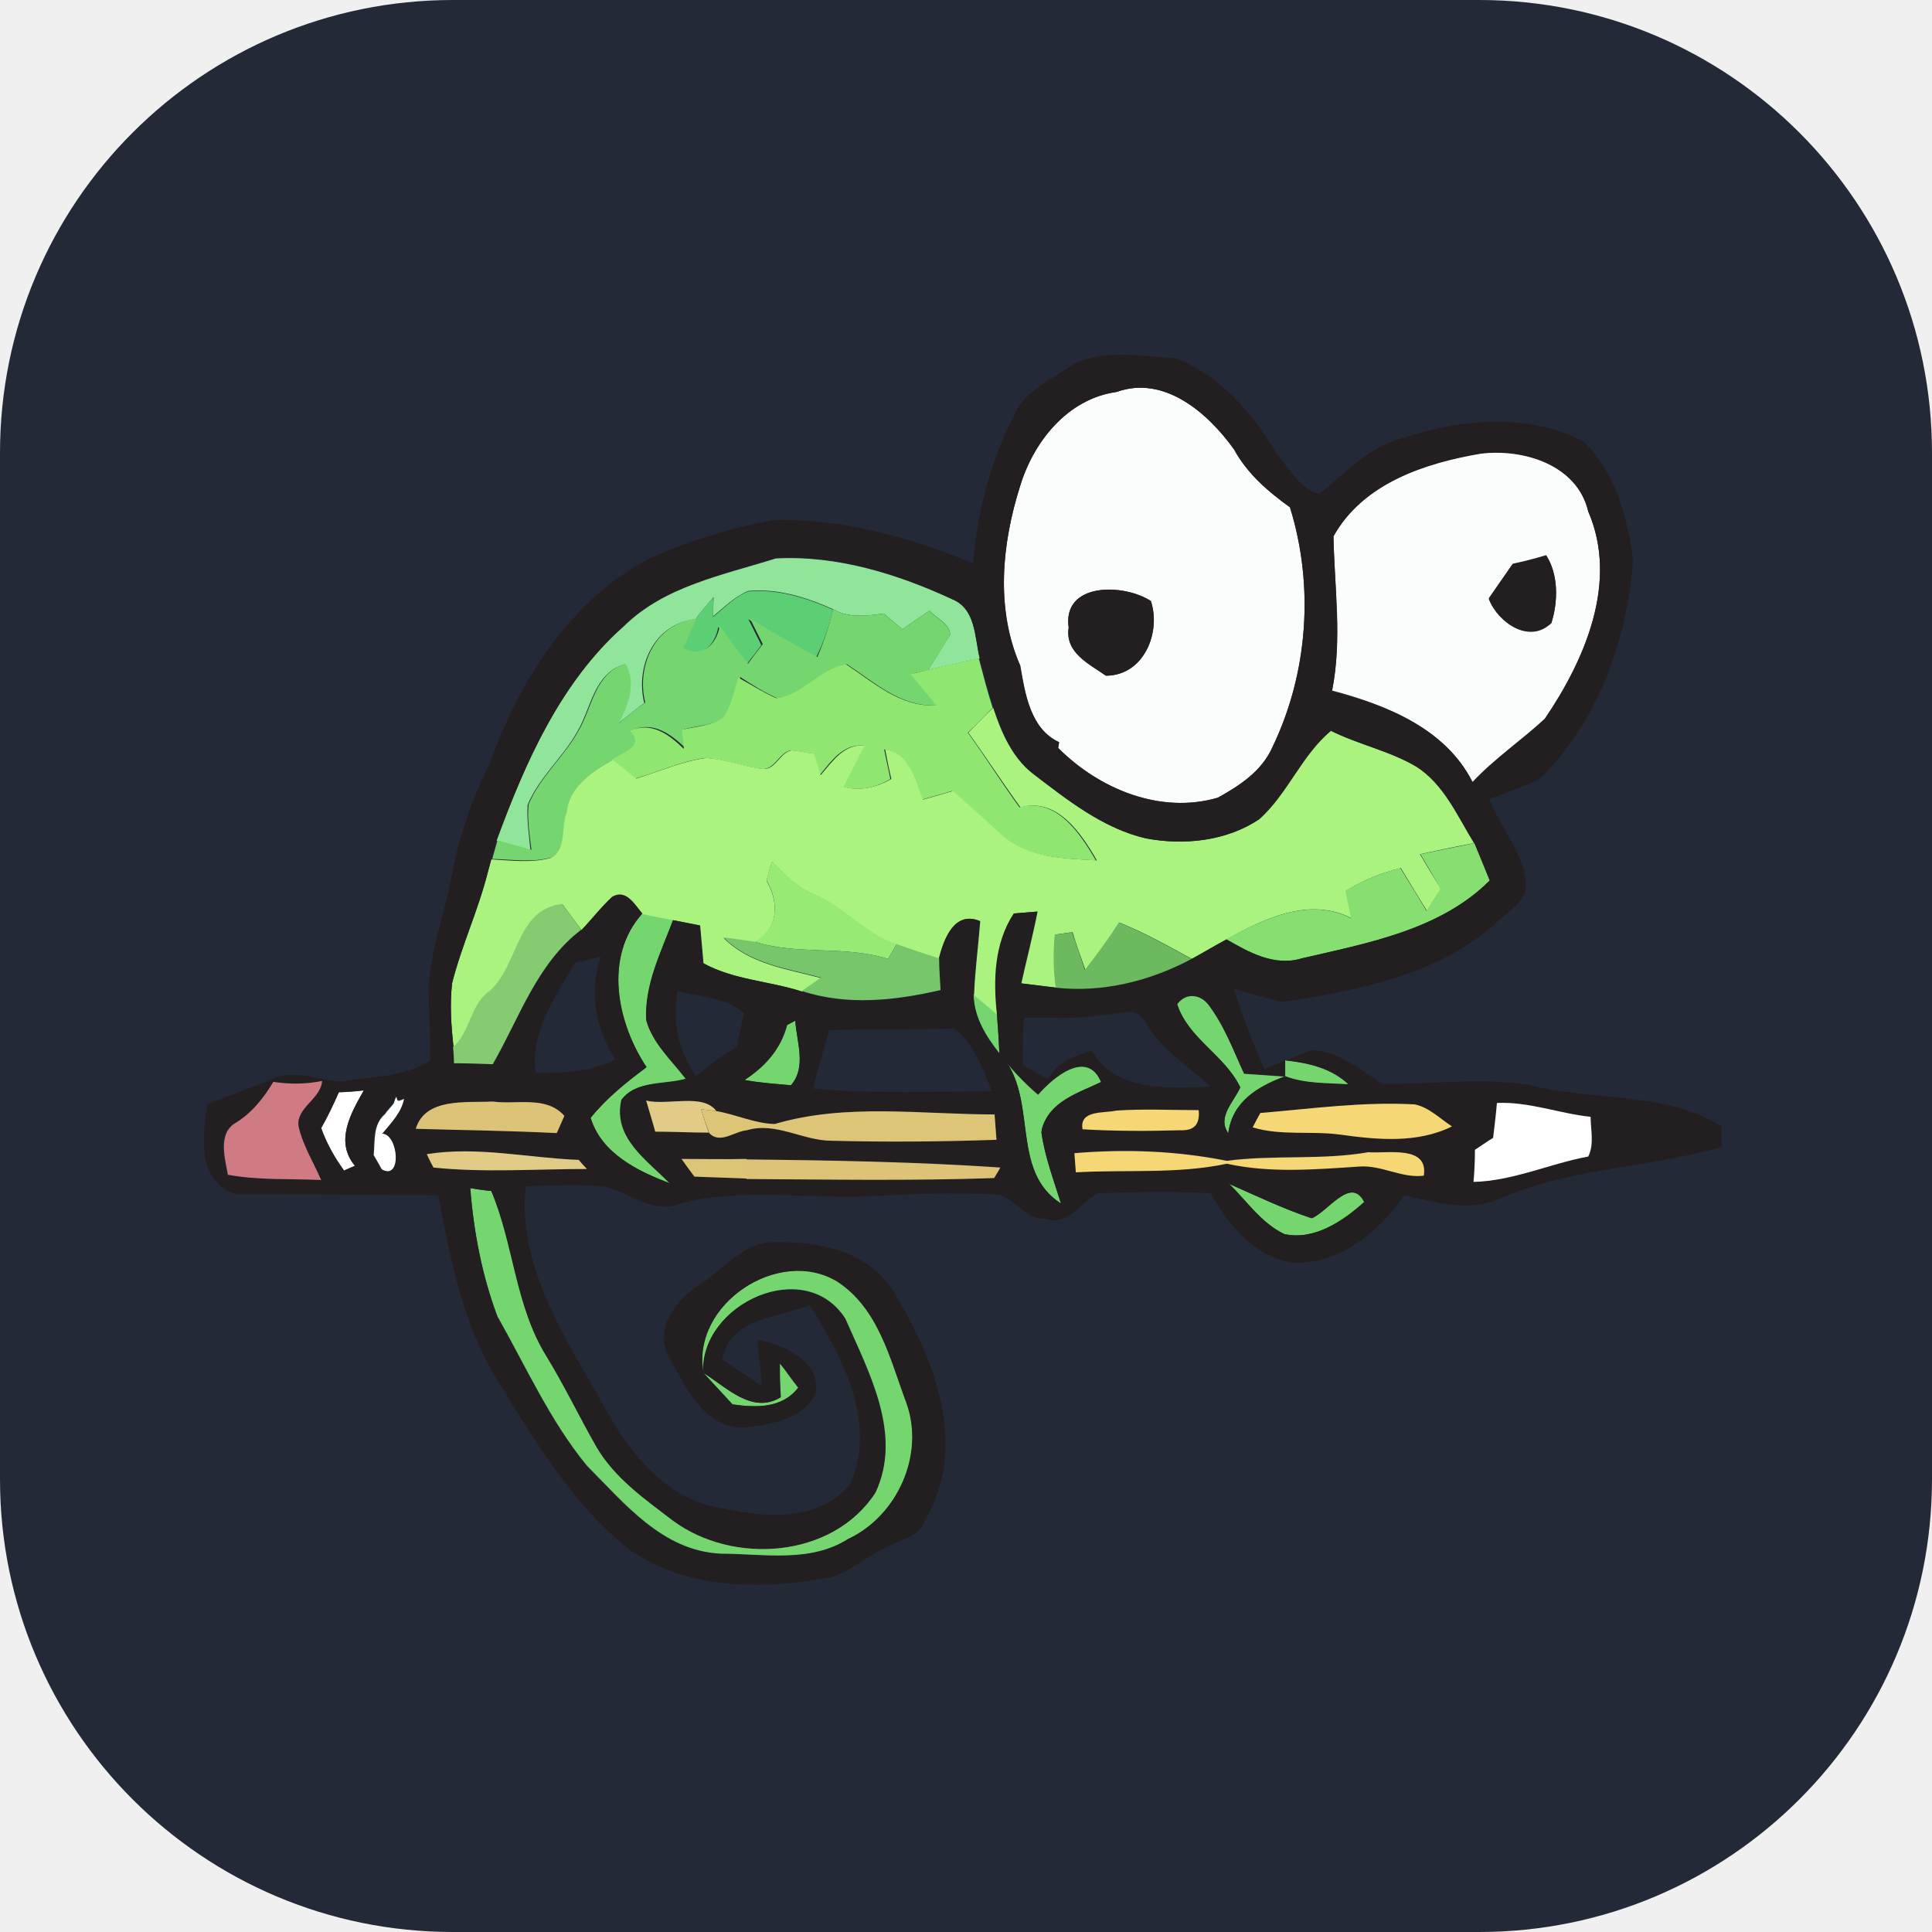
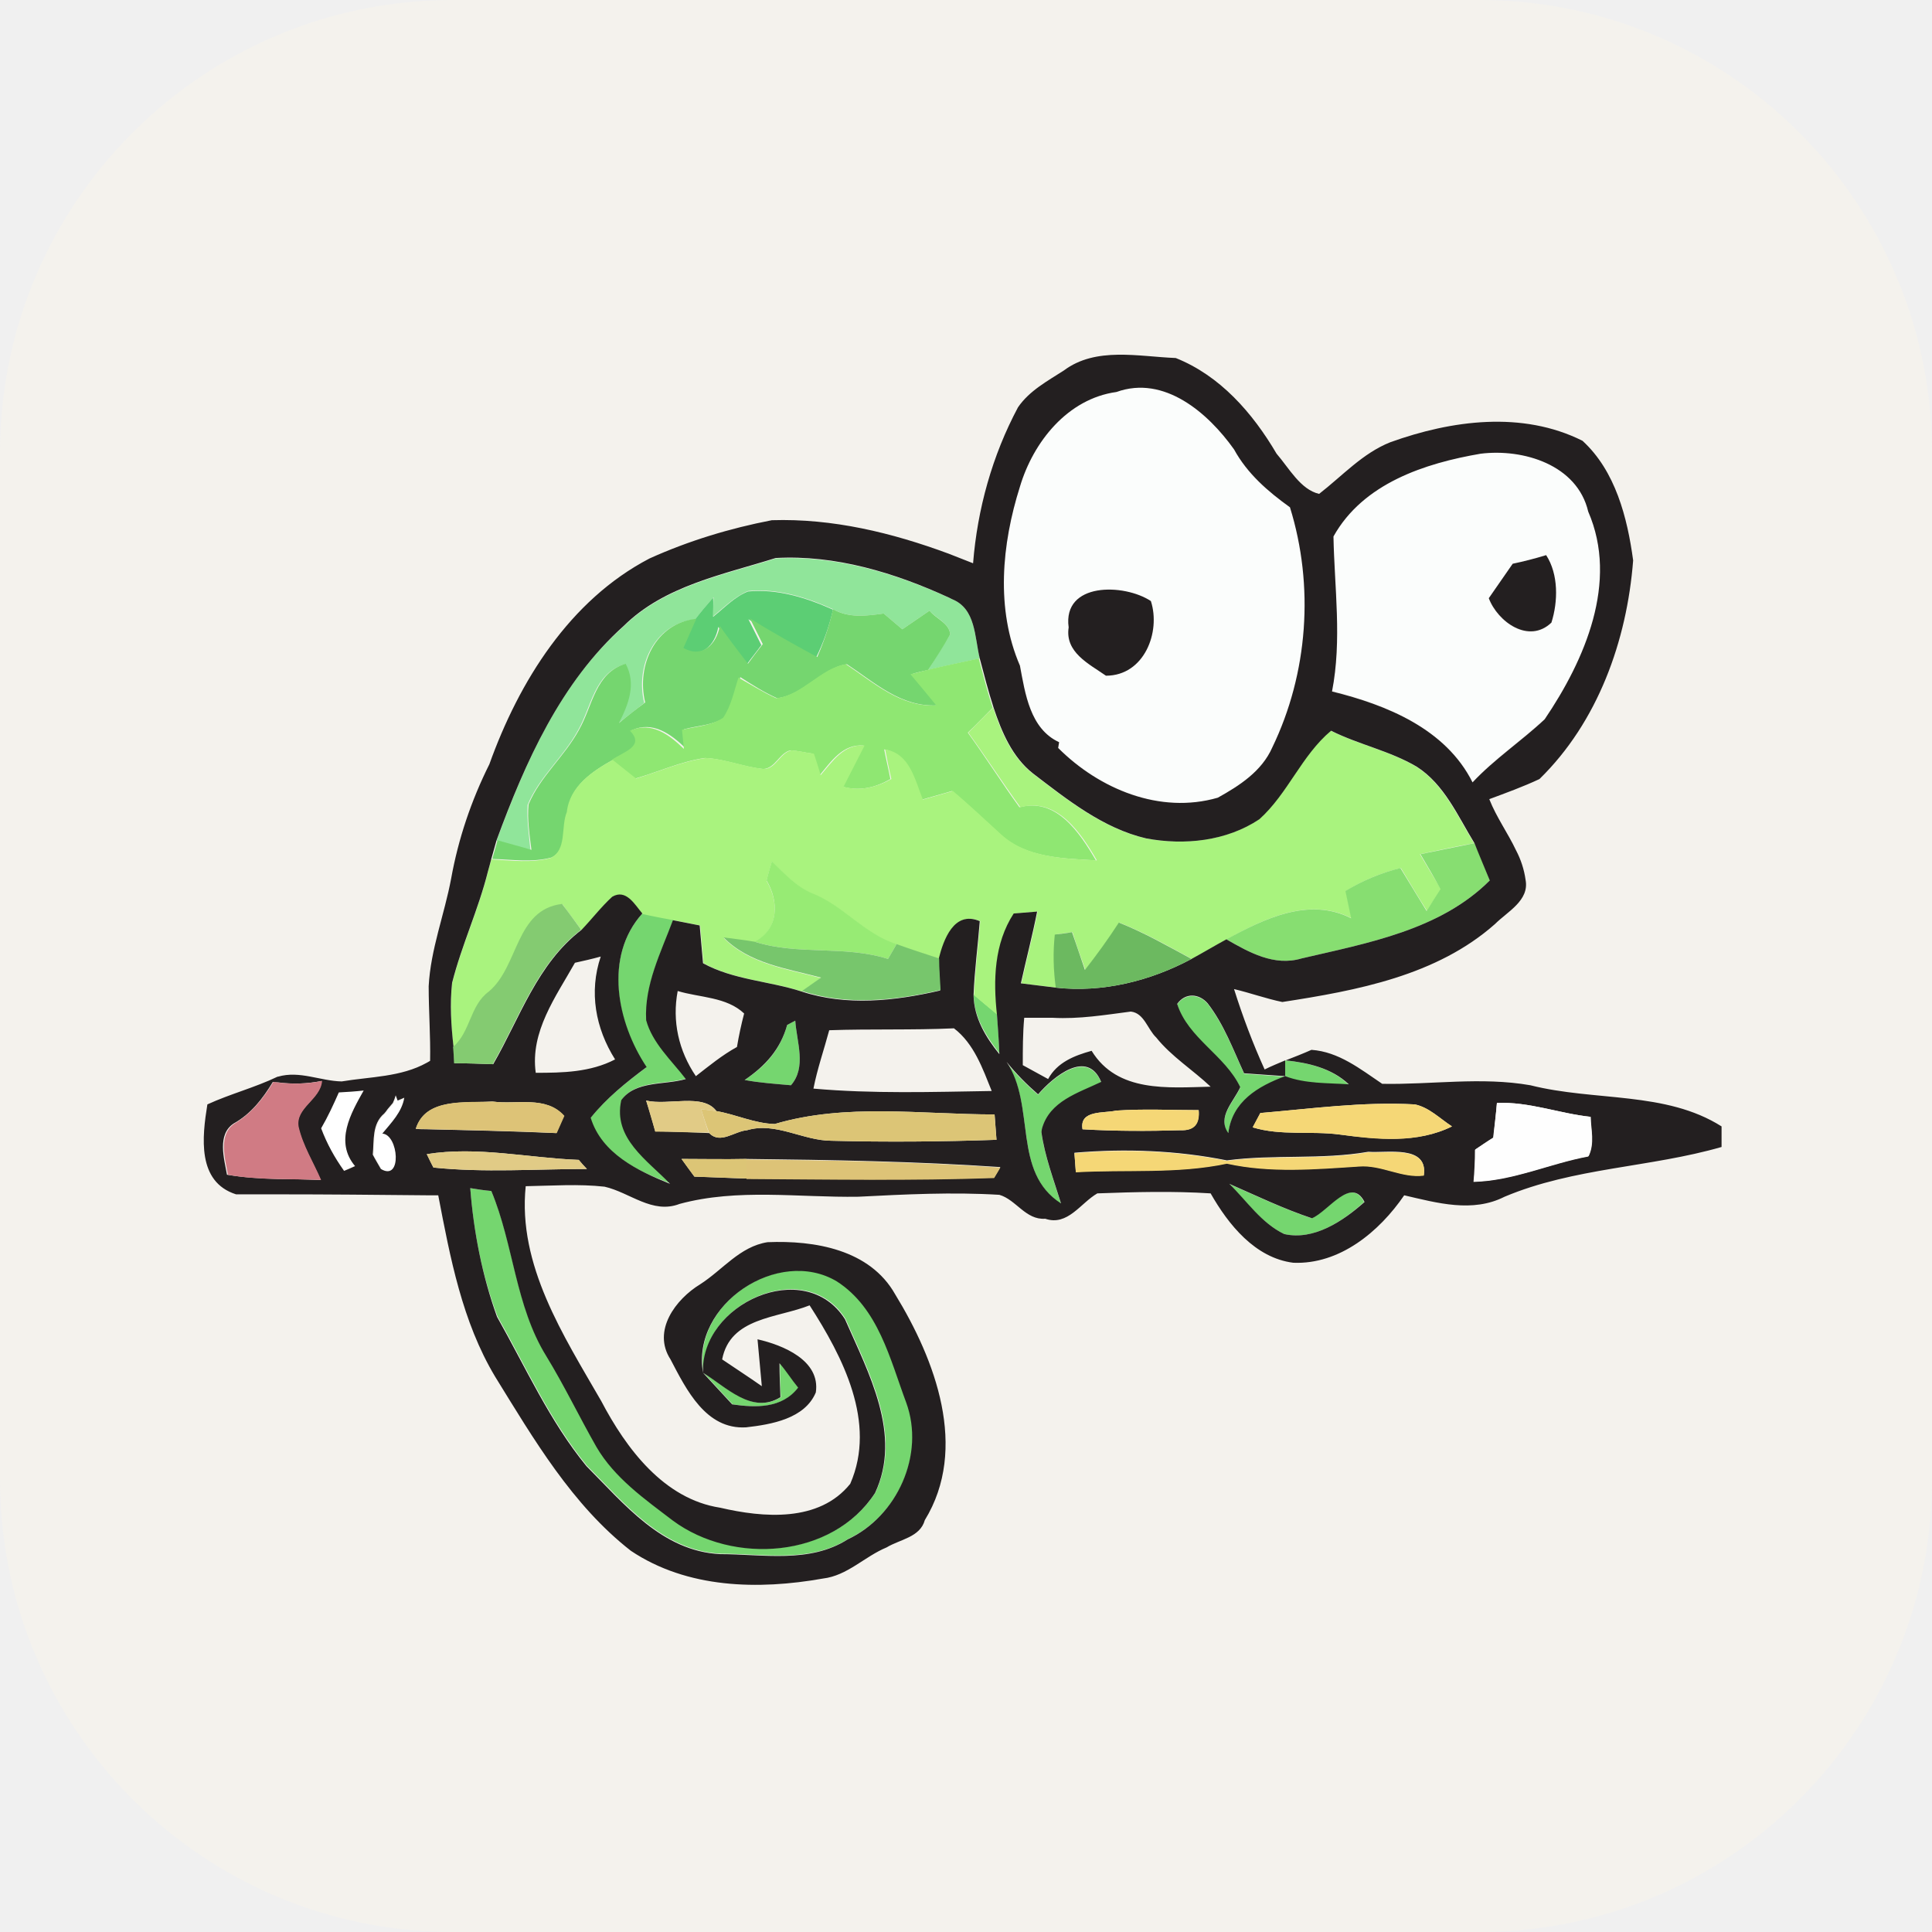
<svg xmlns="http://www.w3.org/2000/svg" width="256" height="256" viewBox="0 0 256 256" fill="none" id="notepadpp">
  <style>
#notepadpp {
    rect {fill: #242938}

    @media (prefers-color-scheme: light) {
        rect {fill: #F4F2ED}
    }
}
</style>
-   <path d="M196 0H60C26.863 0 0 26.863 0 60V196C0 229.137 26.863 256 60 256H196C229.137 256 256 229.137 256 196V60C256 26.863 229.137 0 196 0Z" fill="#242938" />
+   <path d="M196 0H60C26.863 0 0 26.863 0 60V196C0 229.137 26.863 256 60 256H196C229.137 256 256 229.137 256 196V60C256 26.863 229.137 0 196 0Z" fill="#F4F2ED" />
  <path d="M82.641 83.004C88.025 77.679 95.751 76.221 102.781 74.002C110.824 73.558 118.867 76.031 126.151 79.391C129.317 80.658 129.127 84.399 129.824 87.252C127.544 87.759 125.264 88.203 122.984 88.773C123.997 87.188 124.947 85.667 125.897 84.082C125.834 82.56 124.061 81.99 123.174 80.912C121.971 81.736 120.767 82.56 119.564 83.385C118.741 82.687 117.917 81.99 117.094 81.292C114.878 81.609 112.471 81.926 110.381 80.722C106.834 79.137 103.034 77.932 99.108 78.313C97.335 79.073 95.941 80.468 94.484 81.673C94.484 81.039 94.548 79.771 94.548 79.137C93.725 80.088 92.901 81.039 92.141 82.053C86.695 82.624 84.161 88.266 85.365 93.148C84.225 94.035 83.021 94.986 81.881 95.874C83.148 93.401 84.225 90.675 82.768 88.013C78.715 89.217 78.398 93.655 76.561 96.825C74.662 100.311 71.431 102.974 69.912 106.651C69.785 108.68 70.102 110.645 70.291 112.674C68.772 112.23 67.252 111.85 65.795 111.406C69.595 101.072 74.218 90.421 82.641 83.004Z" fill="#90E59A" />
  <path d="M94.484 81.737C96.004 80.532 97.334 79.074 99.108 78.377C103.034 77.996 106.834 79.201 110.381 80.786C109.874 83.005 109.114 85.16 108.101 87.189C105.061 85.604 102.021 83.892 99.171 82.054C99.741 83.195 100.311 84.336 100.881 85.477C100.248 86.365 99.551 87.189 98.918 88.077C97.651 86.428 96.384 84.78 95.181 83.068C94.738 85.541 92.901 87.379 90.368 85.984C90.938 84.653 91.508 83.385 92.078 82.117C92.838 81.103 93.661 80.152 94.484 79.201C94.548 79.772 94.484 81.04 94.484 81.737Z" fill="#5CCE74" />
  <path d="M110.381 80.722C112.471 81.927 114.815 81.61 117.095 81.293C117.918 81.99 118.741 82.688 119.564 83.385C120.768 82.561 121.971 81.737 123.174 80.912C123.998 81.99 125.834 82.561 125.898 84.082C125.011 85.667 123.998 87.252 122.984 88.773C122.414 88.9 121.274 89.154 120.768 89.344C121.908 90.739 123.048 92.134 124.188 93.465C119.375 93.719 115.891 90.422 112.218 88.013C108.861 88.52 106.455 92.134 102.971 92.514C101.261 91.753 99.678 90.739 98.095 89.725C97.525 91.563 97.145 93.465 96.068 95.05C94.485 96.128 92.458 96.128 90.622 96.635C90.685 97.459 90.812 98.347 90.875 99.171C88.912 97.269 86.505 95.494 83.718 96.761C85.745 98.854 82.705 99.678 81.312 100.629C78.588 102.15 75.549 104.116 75.232 107.539C74.472 109.504 75.295 112.547 73.079 113.625C70.482 114.322 67.822 113.879 65.225 113.815C65.415 113.181 65.732 111.977 65.922 111.343C67.442 111.787 68.962 112.167 70.419 112.611C70.165 110.582 69.849 108.617 70.039 106.588C71.558 102.911 74.788 100.248 76.689 96.761C78.525 93.592 78.842 89.154 82.895 87.949C84.352 90.612 83.275 93.338 82.008 95.811C83.148 94.86 84.288 93.972 85.492 93.085C84.288 88.203 86.822 82.561 92.268 81.99C91.698 83.258 91.128 84.589 90.558 85.857C93.028 87.252 94.928 85.413 95.371 82.941C96.575 84.653 97.841 86.301 99.108 87.949C99.742 87.062 100.375 86.238 101.071 85.35C100.501 84.209 99.931 83.068 99.362 81.927C102.275 83.765 105.251 85.413 108.291 87.062C109.115 85.16 109.875 83.004 110.381 80.722ZM85.112 121.042C86.505 121.296 87.835 121.55 89.228 121.867C87.645 126.114 85.428 130.425 85.682 135.117C86.505 138.16 89.038 140.442 90.938 142.914C88.152 143.739 84.288 143.105 82.388 145.704C81.248 150.776 85.872 153.692 88.848 156.798C84.542 155.213 79.728 152.931 78.208 148.176C80.298 145.577 82.895 143.485 85.618 141.456C81.692 135.497 79.982 126.748 85.112 121.042ZM129.001 131.757C130.014 132.644 131.091 133.532 132.104 134.356C132.231 136.068 132.358 137.843 132.421 139.554C130.648 137.272 129.064 134.8 129.001 131.757ZM155.981 133.088C157.057 131.566 158.894 131.693 160.034 133.024C162.187 135.814 163.391 139.111 164.847 142.28C166.684 142.407 168.52 142.534 170.294 142.661C166.684 143.992 163.264 146.021 162.757 150.205C161.237 148.049 163.454 146.084 164.341 144.119C162.314 139.871 157.374 137.716 155.981 133.088ZM104.301 135.814L105.378 135.243C105.568 138.096 106.898 141.393 104.808 143.802C102.718 143.612 100.691 143.485 98.665 143.105C101.388 141.329 103.415 139.111 104.301 135.814ZM132.421 139.618C133.941 141.646 135.651 143.422 137.551 145.07C139.578 142.724 144.074 138.984 145.911 143.422C142.871 144.88 139.071 145.957 138.058 149.634C138.058 149.761 137.994 149.951 137.994 150.078C138.438 153.311 139.641 156.418 140.591 159.524C133.624 155.023 137.804 145.323 132.421 139.618ZM170.294 140.505C173.27 140.822 176.437 141.52 178.717 143.739C175.867 143.548 172.954 143.675 170.294 142.661C170.294 142.154 170.294 141.076 170.294 140.505ZM162.821 156.862C166.43 158.447 169.977 160.158 173.777 161.426C175.93 160.539 178.97 155.784 180.744 159.271C177.957 161.807 174.094 164.406 170.167 163.518C167.127 162.06 165.164 159.144 162.821 156.862ZM62.312 157.432C63.009 157.559 64.339 157.749 65.099 157.813C68.139 164.85 68.265 173.028 72.445 179.621C74.852 183.552 76.815 187.672 79.095 191.666C81.502 195.787 85.492 198.577 89.228 201.43C97.208 207.325 110.381 206.438 116.018 197.753C119.628 190.018 115.131 181.84 112.028 174.74C106.708 166.371 92.838 172.711 93.218 181.84C91.635 172.774 103.225 165.103 110.951 169.731C116.461 173.281 117.981 180.001 120.134 185.771C122.668 192.681 118.931 200.859 112.408 203.902C107.341 207.135 101.135 205.867 95.498 205.867C87.772 205.487 82.768 199.211 77.765 194.202C72.888 188.243 69.722 181.143 65.922 174.423C63.895 169.034 62.755 163.265 62.312 157.432ZM103.351 180.635C104.238 181.65 104.935 182.791 105.821 183.869C103.668 186.658 100.185 186.531 97.082 186.088C95.815 184.693 94.485 183.298 93.218 181.903C96.258 183.742 99.678 187.482 103.478 185.137C103.351 183.615 103.351 182.157 103.351 180.635Z" fill="#75D66F" />
  <path d="M102.845 92.514C106.328 92.133 108.735 88.52 112.091 88.013C115.828 90.485 119.311 93.718 124.061 93.465C122.921 92.07 121.781 90.675 120.641 89.344C121.211 89.217 122.351 88.9 122.858 88.773C125.138 88.203 127.418 87.759 129.698 87.252C130.268 89.407 130.838 91.626 131.535 93.782C130.458 94.86 129.381 96.001 128.241 97.078C130.585 100.312 132.738 103.735 135.081 106.968C139.958 105.637 143.061 110.328 145.214 114.005C140.844 113.752 135.904 113.688 132.485 110.519C130.395 108.617 128.368 106.651 126.151 104.813C124.821 105.193 123.491 105.574 122.161 105.954C121.085 103.355 120.451 99.931 117.158 99.297C117.411 100.629 117.728 101.897 117.981 103.228C116.018 104.369 113.865 104.876 111.648 104.242C112.535 102.404 113.485 100.629 114.435 98.79C111.711 98.537 110.128 100.882 108.608 102.721C108.292 101.77 107.975 100.819 107.722 99.868C106.708 99.741 105.758 99.487 104.745 99.424C103.288 99.741 102.718 101.833 101.135 101.897C98.538 101.643 96.068 100.565 93.408 100.438C90.242 100.882 87.265 102.277 84.162 103.165C83.149 102.34 82.072 101.516 81.059 100.692C82.452 99.678 85.555 98.917 83.465 96.825C86.315 95.557 88.659 97.332 90.622 99.234C90.558 98.41 90.432 97.522 90.368 96.698C92.205 96.254 94.168 96.191 95.815 95.113C96.892 93.528 97.272 91.563 97.842 89.788C99.552 90.739 101.135 91.753 102.845 92.514Z" fill="#8FE772" />
  <path d="M128.305 97.078C129.382 96 130.458 94.859 131.598 93.781C132.675 97.014 134.068 100.311 136.791 102.467C141.351 105.953 146.101 109.757 151.801 111.089C156.868 112.04 162.441 111.469 166.811 108.553C170.611 105.129 172.384 100.121 176.311 96.824C179.984 98.663 184.101 99.487 187.647 101.579C191.321 103.925 193.094 108.109 195.311 111.723C192.904 112.166 190.561 112.673 188.154 113.181C189.041 114.702 189.991 116.287 190.941 117.809C190.307 118.76 189.674 119.711 189.104 120.725C187.901 118.823 186.761 116.921 185.621 115.019C183.024 115.653 180.554 116.667 178.337 118.062C178.591 119.267 178.844 120.471 179.097 121.676C173.524 118.823 167.571 121.676 162.568 124.465C161.048 125.289 159.464 126.24 157.944 127.065C154.778 125.353 151.675 123.578 148.318 122.246C146.988 124.402 145.405 126.494 143.821 128.523C143.251 126.874 142.618 125.226 142.111 123.514C141.541 123.578 140.401 123.768 139.831 123.831C139.578 126.177 139.641 128.523 139.958 130.868C138.438 130.678 136.855 130.488 135.335 130.298C136.031 127.128 136.855 124.021 137.488 120.788C136.728 120.852 135.145 120.978 134.385 121.042C131.788 125.036 131.662 129.854 132.168 134.482C131.092 133.594 130.078 132.707 129.065 131.883C129.192 128.586 129.635 125.353 129.888 122.056C126.468 120.598 125.075 124.529 124.442 127.065C122.542 126.431 120.642 125.86 118.805 125.163C114.562 123.831 111.775 120.091 107.659 118.443C105.505 117.555 103.922 115.78 102.275 114.195C102.085 114.829 101.705 116.097 101.579 116.731C103.225 119.52 103.225 123.134 99.995 124.846C98.982 124.719 96.955 124.465 95.879 124.275C99.299 127.762 104.302 128.396 108.799 129.6C108.165 130.044 106.899 130.932 106.265 131.376C101.959 129.981 97.272 129.854 93.219 127.635C93.092 125.987 92.902 124.275 92.775 122.627C91.572 122.373 90.432 122.183 89.229 121.929C87.835 121.676 86.505 121.422 85.112 121.105C84.099 119.901 82.959 117.809 81.122 118.886C79.666 120.218 78.462 121.803 77.069 123.261C76.246 122.12 75.359 120.978 74.536 119.837C68.329 120.598 68.836 128.079 64.846 131.439C62.312 133.277 62.439 136.764 60.096 138.793C59.779 135.94 59.589 133.151 59.906 130.298C61.172 125.289 63.389 120.598 64.656 115.526C64.782 115.146 64.972 114.322 65.099 113.878C67.696 114.005 70.419 114.385 72.952 113.688C75.169 112.61 74.282 109.567 75.106 107.602C75.486 104.178 78.462 102.213 81.186 100.691C82.199 101.516 83.276 102.34 84.289 103.164C87.392 102.213 90.369 100.882 93.535 100.438C96.195 100.565 98.665 101.642 101.262 101.896C102.845 101.833 103.352 99.74 104.872 99.424C105.885 99.487 106.835 99.74 107.849 99.867C108.165 100.818 108.482 101.769 108.735 102.72C110.318 100.882 111.838 98.536 114.562 98.79C113.612 100.628 112.725 102.403 111.775 104.242C113.992 104.876 116.145 104.305 118.108 103.227C117.792 101.896 117.538 100.628 117.285 99.297C120.578 99.867 121.212 103.291 122.288 105.953C123.618 105.573 124.948 105.193 126.278 104.812C128.432 106.651 130.522 108.616 132.611 110.518C136.031 113.688 140.971 113.751 145.341 114.005C143.251 110.391 140.085 105.636 135.208 106.968C132.865 103.735 130.648 100.311 128.305 97.078Z" fill="#A9F37E" />
  <path d="M188.217 113.181C190.623 112.674 192.967 112.23 195.373 111.723C196.133 113.371 196.767 115.02 197.4 116.668C190.813 123.261 181.124 124.973 172.447 127.002C168.837 128.08 165.481 126.178 162.504 124.466C167.507 121.74 173.46 118.824 179.034 121.676C178.78 120.472 178.527 119.267 178.274 118.063C180.554 116.668 183.024 115.654 185.557 115.02C186.697 116.922 187.9 118.824 189.04 120.725C189.61 119.775 190.243 118.76 190.877 117.809C190.053 116.288 189.104 114.703 188.217 113.181Z" fill="#87DE71" />
  <path d="M140.337 98.347L140.211 99.107C145.657 104.559 153.764 107.92 161.364 105.701C164.277 104.116 167.19 102.15 168.584 99.044C173.333 89.218 174.157 77.616 170.927 67.219C168.014 65.127 165.227 62.718 163.517 59.548C160.034 54.73 154.27 49.658 147.937 51.94C141.477 52.828 136.917 58.533 135.144 64.493C132.737 72.1 131.914 80.722 135.207 88.203C135.841 91.944 136.537 96.572 140.337 98.347ZM152.497 79.645C153.89 83.765 151.61 89.471 146.544 89.534C144.264 87.95 141.097 86.491 141.604 83.195C140.717 77.109 148.95 77.299 152.497 79.645Z" fill="#FBFDFC" />
  <path d="M195.12 103.608C198.033 100.502 201.58 98.093 204.683 95.24C210.003 87.442 214.499 77.109 210.446 67.726C209.053 61.513 201.833 59.358 196.196 60.055C188.786 61.323 180.617 63.986 176.69 71.023C176.817 77.869 177.893 84.716 176.5 91.5C183.72 93.402 191.573 96.571 195.12 103.608ZM200.44 74.763C201.896 74.446 203.416 74.066 204.873 73.622C206.52 76.158 206.456 79.771 205.57 82.561C202.656 85.414 198.476 82.497 197.273 79.391C198.35 77.806 199.426 76.284 200.44 74.763Z" fill="#FBFDFC" />
  <path d="M44.895 144.689C44.199 146.274 43.376 147.922 42.552 149.444C43.249 151.473 44.326 153.374 45.592 155.086C45.972 154.896 46.732 154.579 47.049 154.452C44.326 151.282 46.479 147.479 48.252 144.436C47.112 144.626 45.972 144.689 44.895 144.689Z" fill="white" />
  <path d="M52.812 145.894L52.559 145.197C52.432 145.45 52.242 145.958 52.179 146.211L51.482 147.035C51.356 147.162 51.102 147.479 51.039 147.606C49.392 149.001 49.709 151.156 49.519 153.058C49.772 153.502 50.342 154.453 50.596 154.96C53.446 156.672 52.876 150.395 50.912 150.269C52.116 148.81 53.446 147.416 53.826 145.514L52.812 145.894Z" fill="white" />
  <path d="M146.544 89.534C151.611 89.534 153.827 83.765 152.497 79.644C148.951 77.299 140.781 77.108 141.604 83.131C141.098 86.428 144.264 87.949 146.544 89.534Z" fill="#231F20" />
  <path d="M205.57 82.497C206.457 79.708 206.52 76.094 204.873 73.558C203.417 74.002 201.96 74.382 200.44 74.699C199.363 76.221 198.35 77.742 197.273 79.264C198.477 82.434 202.593 85.35 205.57 82.497Z" fill="#231F20" />
  <path d="M202.783 143.802C196.26 142.661 189.673 143.738 183.15 143.612C180.237 141.646 177.387 139.364 173.777 139.11C172.637 139.618 171.497 140.061 170.357 140.505C173.334 140.822 176.437 141.519 178.717 143.675C175.867 143.485 172.954 143.612 170.294 142.597C166.684 143.929 163.264 145.957 162.757 150.141C161.237 147.986 163.454 146.021 164.341 144.055C162.314 139.808 157.437 137.589 155.981 133.024C157.057 131.503 158.894 131.63 160.034 132.961C162.187 135.75 163.391 139.047 164.847 142.217C166.684 142.344 168.52 142.47 170.294 142.597C170.294 142.09 170.294 141.012 170.294 140.505C169.407 140.886 168.457 141.266 167.57 141.71C165.987 138.223 164.657 134.673 163.517 131.059C165.67 131.566 167.76 132.327 169.914 132.771C179.794 131.249 190.37 129.284 198.097 122.437C199.743 120.789 202.657 119.331 202.15 116.605C201.96 115.21 201.517 113.878 200.883 112.674C199.807 110.392 198.287 108.3 197.337 105.891C199.553 105.066 201.833 104.242 203.987 103.228C211.713 95.684 215.576 84.906 216.4 74.256C215.64 68.613 214.056 62.4 209.687 58.406C201.707 54.412 192.333 55.68 184.227 58.597C180.554 60.055 177.894 63.034 174.79 65.443C172.32 64.873 170.8 62.02 169.154 60.118C165.987 54.729 161.681 49.784 155.791 47.439C150.851 47.248 145.214 45.917 140.971 49.087C138.818 50.482 136.411 51.75 134.891 53.969C131.471 60.372 129.508 67.472 128.938 74.636C127.861 74.192 126.784 73.812 125.708 73.368C118.171 70.579 110.318 68.677 102.275 68.93C96.701 70.008 91.255 71.656 86.062 74.002C75.485 79.517 68.772 90.295 64.845 101.263C62.439 106.081 60.729 111.152 59.779 116.414C58.892 121.169 57.055 125.797 56.802 130.679C56.802 133.975 57.055 137.272 56.992 140.569C56.865 140.632 56.675 140.759 56.549 140.822C53.129 142.724 49.075 142.661 45.276 143.295C42.426 143.231 39.702 141.836 36.852 142.661H36.789C33.749 144.119 30.519 144.943 27.479 146.338C26.782 150.649 26.086 156.608 31.279 158.256C33.116 158.256 35.016 158.256 36.852 158.256C43.439 158.256 49.962 158.32 56.549 158.383C57.055 158.383 57.562 158.383 58.069 158.383C59.652 166.625 61.235 175.12 65.605 182.41C70.735 190.715 75.802 199.401 83.592 205.487C91.065 210.495 100.501 210.685 109.051 209.164C112.281 208.783 114.561 206.248 117.475 205.043C119.248 203.965 121.908 203.712 122.541 201.429C128.368 191.92 123.934 180.191 118.615 171.506C115.258 165.547 107.911 164.342 101.705 164.596C98.031 165.166 95.751 168.273 92.775 170.175C89.545 172.14 86.378 176.324 88.848 180.128C90.938 184.122 93.535 189.447 98.855 189.13C102.211 188.75 106.645 187.989 108.101 184.502C108.735 180.255 103.731 178.226 100.375 177.465C100.565 179.557 100.755 181.586 100.945 183.678C99.235 182.474 97.462 181.333 95.688 180.128C96.765 174.549 102.971 174.676 107.278 172.964C111.648 179.748 116.208 188.496 112.661 196.611C108.545 201.746 101.135 201.112 95.435 199.781C87.962 198.64 82.958 191.92 79.665 185.644C74.662 176.958 68.582 167.639 69.659 157.178C73.142 157.115 76.689 156.861 80.108 157.242C83.465 158.003 86.442 160.919 90.052 159.524C97.778 157.432 105.821 158.7 113.738 158.573C119.944 158.256 126.214 157.939 132.421 158.32C134.638 158.954 135.904 161.68 138.501 161.489C141.478 162.504 143.187 159.397 145.404 158.129C150.407 157.939 155.474 157.812 160.414 158.129C162.757 162.25 166.304 166.688 171.37 167.322C177.514 167.576 182.77 163.201 186.064 158.383C190.433 159.397 195.12 160.729 199.363 158.573C208.547 154.706 218.68 154.706 228.116 151.98C228.116 151.283 228.116 149.951 228.116 149.254C220.706 144.563 211.333 145.957 202.783 143.802ZM160.414 143.992C154.777 144.119 148.064 144.816 144.644 139.237C142.364 139.871 140.084 140.759 138.881 142.978C138.058 142.534 136.348 141.583 135.524 141.139C135.524 139.047 135.524 136.955 135.714 134.863C136.601 134.863 138.438 134.863 139.324 134.863H139.514C142.997 135.053 146.417 134.482 149.837 134.039C151.611 134.229 152.054 136.384 153.194 137.462C155.221 139.998 158.071 141.773 160.414 143.992ZM156.424 149.761C152.054 149.888 147.747 149.888 143.441 149.634C142.997 147.035 146.291 147.542 147.874 147.162C151.547 146.908 155.157 147.098 158.831 147.098C158.957 148.937 158.197 149.824 156.424 149.761ZM176.69 71.086C180.617 64.049 188.787 61.386 196.197 60.118C201.833 59.421 208.99 61.576 210.447 67.789C214.5 77.108 210.003 87.442 204.683 95.303C201.58 98.219 198.033 100.565 195.12 103.672C191.573 96.571 183.72 93.401 176.5 91.626C177.83 84.779 176.817 77.869 176.69 71.086ZM135.144 64.492C136.918 58.533 141.478 52.828 147.937 51.94C154.271 49.658 160.097 54.729 163.517 59.547C165.29 62.781 168.014 65.126 170.927 67.219C174.157 77.616 173.334 89.217 168.584 99.044C167.19 102.213 164.214 104.115 161.364 105.7C153.701 107.919 145.657 104.559 140.211 99.107L140.338 98.346C136.474 96.571 135.841 91.88 135.144 88.203C131.914 80.722 132.738 72.1 135.144 64.492ZM36.852 156.228C34.572 156.164 32.356 156.037 30.076 155.657C29.696 153.501 28.746 150.332 30.962 148.873C33.242 147.606 34.826 145.577 36.156 143.358C36.409 143.421 36.599 143.421 36.852 143.421C38.752 143.675 40.716 143.612 42.616 143.231C42.426 145.704 39.069 146.781 39.512 149.317C40.082 151.79 41.476 154.009 42.489 156.354C40.589 156.291 38.752 156.228 36.852 156.228ZM47.049 154.516C46.669 154.706 45.909 155.023 45.592 155.15C44.326 153.375 43.312 151.536 42.552 149.507C43.439 147.986 44.199 146.338 44.896 144.753C45.972 144.689 47.112 144.626 48.189 144.499C46.479 147.542 44.326 151.283 47.049 154.516ZM50.469 154.896C50.215 154.452 49.645 153.501 49.392 152.994C49.582 151.092 49.266 148.937 50.912 147.542C51.039 147.415 51.229 147.162 51.355 146.972L52.052 146.147C52.179 145.894 52.369 145.387 52.432 145.133L52.685 145.83L53.572 145.45C53.255 147.352 51.862 148.747 50.659 150.205C52.812 150.332 53.319 156.608 50.469 154.896ZM55.092 149.571C55.409 148.62 55.915 147.923 56.549 147.415C58.765 145.704 62.565 146.147 65.225 145.957C68.392 146.401 72.319 145.133 74.725 147.859C74.472 148.43 73.965 149.571 73.712 150.141C68.012 149.888 62.249 149.761 56.549 149.634C56.042 149.634 55.599 149.634 55.092 149.571ZM81.502 140.378C78.208 142.09 74.535 142.153 70.989 142.153C70.229 136.701 73.648 132.073 76.182 127.572C77.322 127.319 78.462 127.065 79.602 126.748C78.018 131.439 78.905 136.258 81.502 140.378ZM72.382 179.684C74.788 183.615 76.752 187.736 79.032 191.73C81.438 195.85 85.428 198.64 89.165 201.493C97.145 207.389 110.318 206.501 115.955 197.816C119.564 190.081 115.068 181.903 111.965 174.803C106.645 166.434 92.775 172.774 93.155 181.903C96.195 183.742 99.615 187.482 103.415 185.136C103.351 183.678 103.288 182.157 103.288 180.635C104.175 181.65 104.871 182.791 105.758 183.868C103.605 186.658 100.121 186.531 97.018 186.087C95.751 184.693 94.421 183.298 93.155 181.903C91.572 172.837 103.161 165.166 110.888 169.794C116.398 173.345 117.918 180.065 120.071 185.834C122.604 192.744 118.868 200.922 112.345 203.965C107.278 207.198 101.071 205.931 95.435 205.931C87.708 205.55 82.705 199.274 77.702 194.266C72.825 188.306 69.659 181.206 65.859 174.486C63.895 169.034 62.755 163.201 62.312 157.432C63.009 157.559 64.339 157.749 65.099 157.812C68.075 164.913 68.265 173.028 72.382 179.684ZM57.435 154.706C57.182 154.262 56.802 153.375 56.549 152.931C63.262 151.853 69.975 153.438 76.689 153.692C76.942 154.009 77.448 154.579 77.765 154.896C70.989 154.896 64.149 155.403 57.435 154.706ZM78.272 148.113C80.362 145.513 82.958 143.421 85.682 141.393C81.755 135.497 79.982 126.748 85.112 121.042C84.098 119.838 82.958 117.746 81.122 118.823C79.665 120.155 78.462 121.74 77.069 123.198C71.178 127.699 68.899 134.863 65.352 141.012C63.642 140.949 61.932 140.885 60.222 140.885C60.222 140.378 60.159 139.301 60.095 138.73C59.779 135.877 59.589 133.088 59.905 130.235C61.172 125.227 63.389 120.535 64.655 115.463C64.782 115.083 64.972 114.259 65.099 113.815C65.289 113.181 65.605 111.977 65.795 111.343C69.595 101.009 74.282 90.422 82.642 82.941C88.025 77.616 95.751 76.157 102.781 73.939C110.698 73.495 118.615 75.904 125.771 79.201C125.898 79.264 126.024 79.327 126.151 79.391C129.318 80.659 129.128 84.399 129.824 87.252C130.394 89.407 130.964 91.626 131.661 93.782C132.738 97.015 134.131 100.312 136.854 102.467C141.414 105.954 146.164 109.758 151.864 111.089C156.931 112.04 162.504 111.469 166.874 108.553C170.674 105.13 172.447 100.121 176.374 96.825C180.047 98.663 184.164 99.487 187.71 101.58C191.383 103.925 193.157 108.109 195.373 111.723C195.5 112.04 195.627 112.357 195.753 112.674C196.323 114.005 196.83 115.337 197.4 116.668C190.813 123.261 181.124 124.973 172.447 127.002C168.837 128.079 165.48 126.177 162.504 124.466C160.984 125.29 159.401 126.241 157.881 127.065C152.434 129.981 146.101 131.566 139.894 130.869C138.374 130.679 136.791 130.488 135.271 130.298C135.968 127.128 136.791 124.022 137.424 120.789C136.664 120.852 135.081 120.979 134.321 121.042C131.724 125.036 131.598 129.854 132.104 134.482C132.231 136.194 132.358 137.969 132.421 139.681C130.584 137.399 129.064 134.863 129.001 131.883C129.128 128.587 129.571 125.353 129.824 122.057C126.404 120.599 125.011 124.529 124.378 127.065C124.378 128.46 124.504 129.854 124.568 131.249C118.551 132.644 112.155 133.341 106.201 131.376C101.895 129.981 97.208 129.854 93.155 127.636C93.028 125.987 92.838 124.276 92.712 122.627C91.508 122.374 90.368 122.183 89.165 121.93C87.582 126.177 85.365 130.488 85.618 135.18C86.442 138.223 88.975 140.505 90.875 142.978C88.088 143.802 84.225 143.168 82.325 145.767C81.185 150.839 85.808 153.755 88.785 156.861C84.542 155.15 79.728 152.867 78.272 148.113ZM131.408 144.563C123.554 144.689 115.638 144.943 107.785 144.246C108.291 141.646 109.178 139.11 109.875 136.511C115.385 136.321 120.894 136.511 126.404 136.258C129.064 138.286 130.204 141.583 131.408 144.563ZM104.808 143.802C102.718 143.612 100.691 143.485 98.665 143.104C101.388 141.266 103.415 139.047 104.301 135.814L105.378 135.243C105.568 138.096 106.898 141.393 104.808 143.802ZM98.602 134.292C98.222 135.75 97.905 137.208 97.651 138.73C95.688 139.808 93.915 141.266 92.205 142.597C89.925 139.237 89.038 135.307 89.798 131.313C92.712 132.2 96.258 132.073 98.602 134.292ZM86.822 149.888C86.442 148.557 86.062 147.162 85.618 145.83C88.532 146.528 93.155 144.816 94.928 147.225C97.525 147.669 99.995 148.873 102.655 148.937C112.091 146.147 122.098 147.669 131.788 147.669C131.851 148.493 131.978 150.205 132.041 151.029C124.758 151.283 117.475 151.346 110.191 151.156C106.391 151.156 102.781 148.62 98.981 149.761C97.335 149.888 95.435 151.663 93.978 150.141C91.508 150.015 89.165 149.951 86.822 149.888ZM131.724 156.037C120.768 156.418 109.875 156.228 98.918 156.164C96.638 156.101 94.295 155.974 92.015 155.911C91.445 155.15 90.875 154.326 90.305 153.565C93.155 153.565 96.005 153.628 98.918 153.565C110.128 153.692 121.338 153.882 132.548 154.643C132.294 155.023 131.914 155.72 131.724 156.037ZM133.371 140.695C134.638 142.28 136.031 143.675 137.551 145.006C139.578 142.661 144.074 138.92 145.911 143.358C142.871 144.816 139.071 145.894 138.058 149.571L137.994 150.015C138.438 153.248 139.641 156.354 140.591 159.461C134.068 155.277 137.298 146.528 133.371 140.695ZM170.167 163.518C167.127 162.06 165.227 159.144 162.884 156.861C166.494 158.446 170.04 160.158 173.84 161.426C175.994 160.538 179.034 155.784 180.807 159.271C177.957 161.806 174.094 164.406 170.167 163.518ZM188.66 155.72C185.747 156.101 183.024 154.262 180.047 154.516C174.22 154.896 168.33 155.403 162.567 154.135C155.981 155.53 149.204 154.896 142.554 155.277C142.491 154.643 142.427 153.375 142.364 152.741C149.141 152.17 155.917 152.424 162.567 153.755C168.774 152.931 175.107 153.692 181.314 152.614C183.847 152.804 189.23 151.663 188.66 155.72ZM177.514 150.332C173.714 149.824 169.724 150.522 165.987 149.381C166.24 148.937 166.747 147.986 167 147.479C173.777 146.908 180.554 145.957 187.457 146.338C189.357 146.718 190.813 148.24 192.397 149.254C187.774 151.536 182.454 150.966 177.514 150.332ZM210.51 153.184C205.38 154.135 200.567 156.418 195.31 156.544C195.437 155.15 195.5 153.692 195.5 152.297C196.07 151.917 197.273 151.092 197.907 150.712C198.033 149.19 198.223 147.669 198.35 146.147C202.593 145.957 206.583 147.542 210.763 147.986C210.827 149.634 211.333 151.536 210.51 153.184Z" fill="#231F20" />
  <path d="M102.275 114.132C103.922 115.717 105.505 117.492 107.658 118.38C111.712 119.965 114.562 123.769 118.805 125.1C118.425 125.734 118.045 126.431 117.665 127.065C111.902 125.227 105.758 126.621 99.995 124.783C103.225 123.071 103.225 119.458 101.578 116.668C101.705 116.034 102.085 114.766 102.275 114.132Z" fill="#97EB74" />
  <path d="M64.782 131.376C68.772 128.016 68.265 120.535 74.472 119.774C75.359 120.916 76.182 122.057 77.005 123.198C71.115 127.699 68.835 134.863 65.289 141.012C63.579 140.949 61.869 140.886 60.159 140.886C60.159 140.378 60.096 139.301 60.032 138.73C62.376 136.701 62.249 133.215 64.782 131.376Z" fill="#84CB71" />
  <path d="M148.254 122.247C151.61 123.578 154.714 125.354 157.88 127.065C152.434 129.981 146.1 131.566 139.894 130.869C139.577 128.523 139.514 126.178 139.767 123.832C140.337 123.769 141.477 123.642 142.047 123.515C142.617 125.163 143.187 126.812 143.757 128.523C145.34 126.495 146.86 124.403 148.254 122.247Z" fill="#6CB960" />
  <path d="M95.877 124.212C96.891 124.339 98.917 124.593 99.994 124.783C105.757 126.621 111.901 125.227 117.664 127.065C118.044 126.431 118.424 125.734 118.804 125.1C120.704 125.797 122.54 126.368 124.44 127.002C124.44 128.397 124.567 129.791 124.63 131.186C118.614 132.581 112.217 133.278 106.264 131.313C106.897 130.869 108.164 129.982 108.797 129.538C104.301 128.333 99.297 127.699 95.877 124.212Z" fill="#77C66C" />
  <path d="M36.219 143.358C38.372 143.675 40.526 143.675 42.679 143.231C42.489 145.703 39.132 146.781 39.576 149.317C40.146 151.79 41.539 154.008 42.552 156.354C38.436 156.164 34.256 156.417 30.202 155.657C29.822 153.501 28.872 150.331 31.089 148.873C33.306 147.542 34.889 145.577 36.219 143.358Z" fill="#D07B84" />
  <path d="M198.35 146.148C202.593 145.957 206.583 147.542 210.763 147.986C210.763 149.698 211.27 151.6 210.446 153.248C205.316 154.199 200.503 156.481 195.247 156.608C195.373 155.213 195.437 153.755 195.437 152.36C196.007 151.98 197.21 151.156 197.843 150.776C198.033 149.191 198.223 147.669 198.35 146.148Z" fill="#FEFEFE" />
  <path d="M85.618 145.83C88.531 146.527 93.154 144.816 94.928 147.225C94.421 147.161 93.408 147.035 92.901 146.971C93.218 147.986 93.534 149.063 93.915 150.078C91.571 150.078 89.165 149.951 86.821 149.951C86.441 148.556 85.998 147.161 85.618 145.83ZM56.548 152.931C63.262 151.853 69.975 153.438 76.688 153.691C76.941 154.008 77.448 154.579 77.765 154.896C70.988 154.896 64.148 155.403 57.435 154.706C57.182 154.262 56.738 153.374 56.548 152.931Z" fill="#E1CB86" />
  <path d="M55.092 149.571C56.358 145.386 61.805 146.147 65.288 145.957C68.455 146.401 72.382 145.133 74.788 147.859C74.535 148.43 74.028 149.571 73.775 150.141C67.505 149.824 61.298 149.761 55.092 149.571ZM98.918 153.628C110.128 153.755 121.337 153.945 132.547 154.706C132.357 155.086 131.914 155.784 131.724 156.101C120.767 156.481 109.874 156.291 98.918 156.227C98.918 155.53 98.918 154.262 98.918 153.628Z" fill="#DDC377" />
  <path d="M92.901 146.971C93.408 147.035 94.421 147.161 94.928 147.225C97.525 147.669 99.995 148.873 102.655 148.936C112.091 146.147 122.098 147.669 131.787 147.669C131.851 148.493 131.977 150.204 132.041 151.029C124.758 151.282 117.474 151.346 110.191 151.155C106.391 151.155 102.781 148.62 98.981 149.761C97.335 149.887 95.435 151.663 93.978 150.141C93.535 149 93.218 147.986 92.901 146.971ZM90.305 153.564C93.155 153.564 96.005 153.628 98.918 153.564C98.918 154.198 98.918 155.53 98.918 156.164C96.638 156.1 94.295 155.974 92.015 155.91C91.445 155.149 90.875 154.389 90.305 153.564Z" fill="#DCC576" />
  <path d="M143.441 149.635C142.998 147.036 146.291 147.543 147.874 147.162C151.547 146.909 155.157 147.099 158.831 147.099C159.021 148.938 158.261 149.825 156.487 149.762C152.117 149.889 147.748 149.889 143.441 149.635ZM167.001 147.479C173.777 146.909 180.554 145.958 187.457 146.338C189.357 146.719 190.814 148.24 192.397 149.255C187.774 151.537 182.517 151.03 177.514 150.332C173.714 149.825 169.724 150.523 165.987 149.381C166.241 148.874 166.747 147.923 167.001 147.479ZM142.364 152.805C149.141 152.234 155.917 152.488 162.567 153.819C168.774 152.995 175.107 153.756 181.314 152.678C183.91 152.868 189.294 151.727 188.66 155.784C185.747 156.165 183.024 154.326 180.047 154.58C174.22 154.96 168.331 155.467 162.567 154.2C155.981 155.594 149.204 154.96 142.554 155.341C142.491 154.707 142.428 153.439 142.364 152.805Z" fill="#F5D776" />
  <path d="M137.994 150.078C137.994 149.951 138.057 149.761 138.057 149.634L137.994 150.078Z" fill="#959D64" />
</svg>
